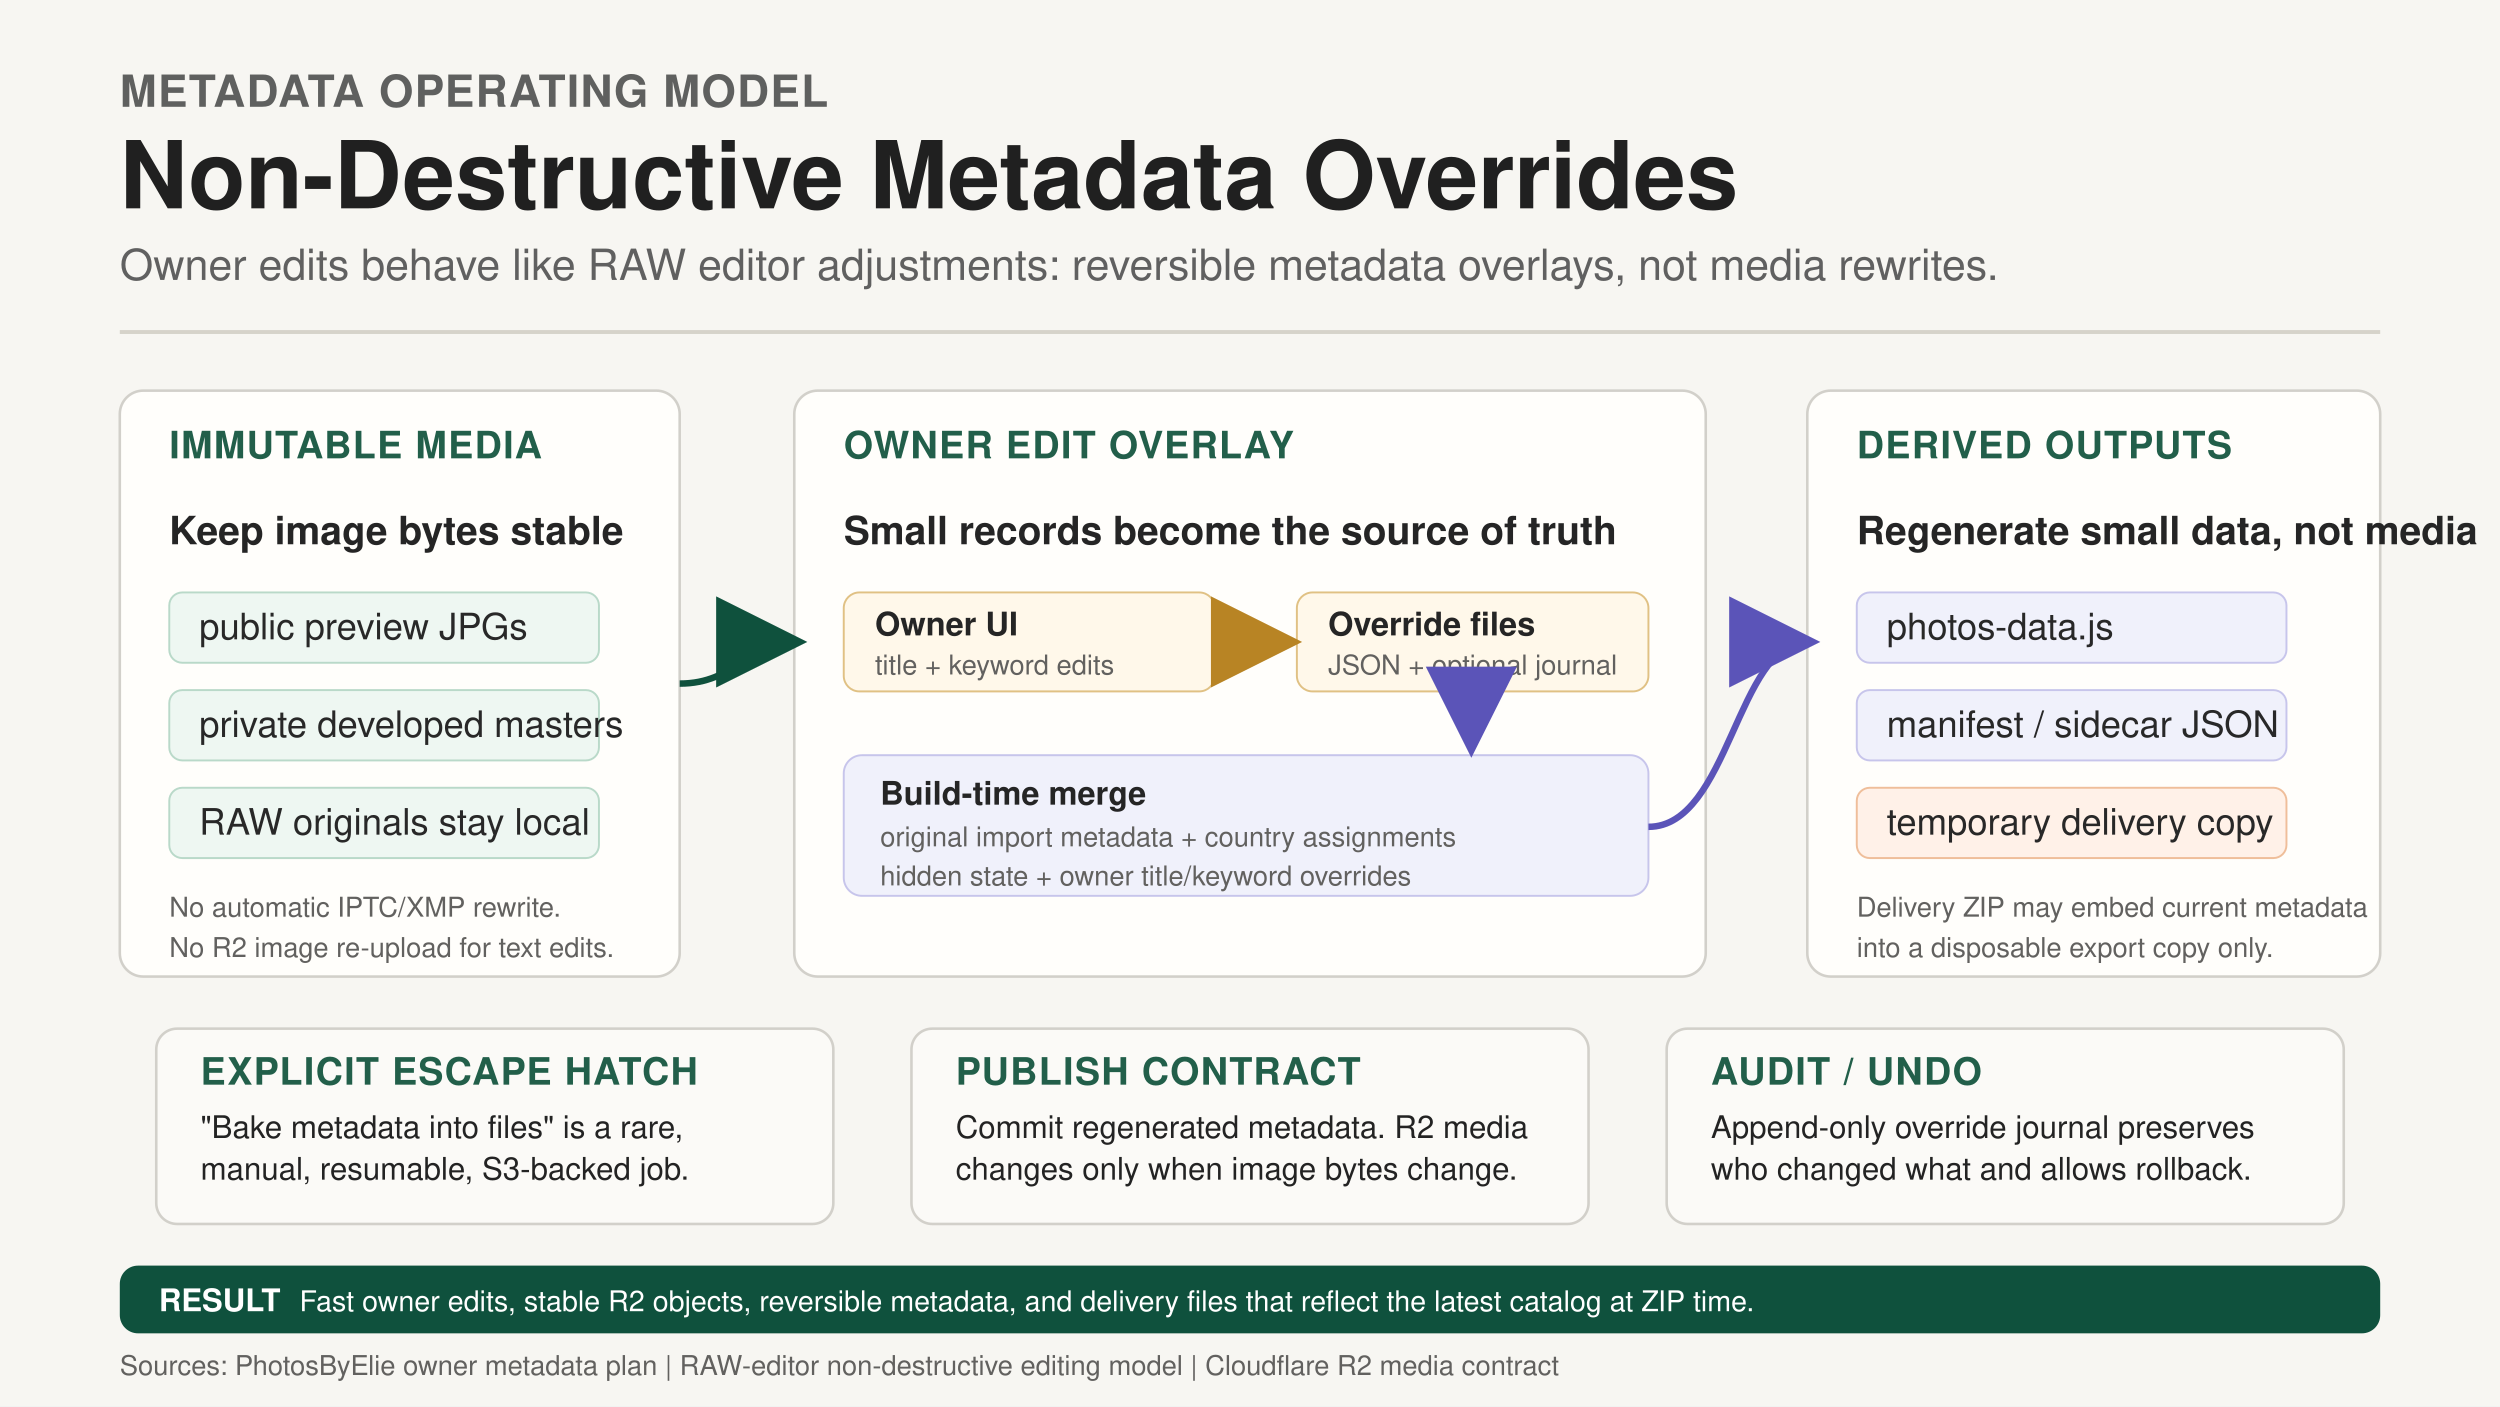
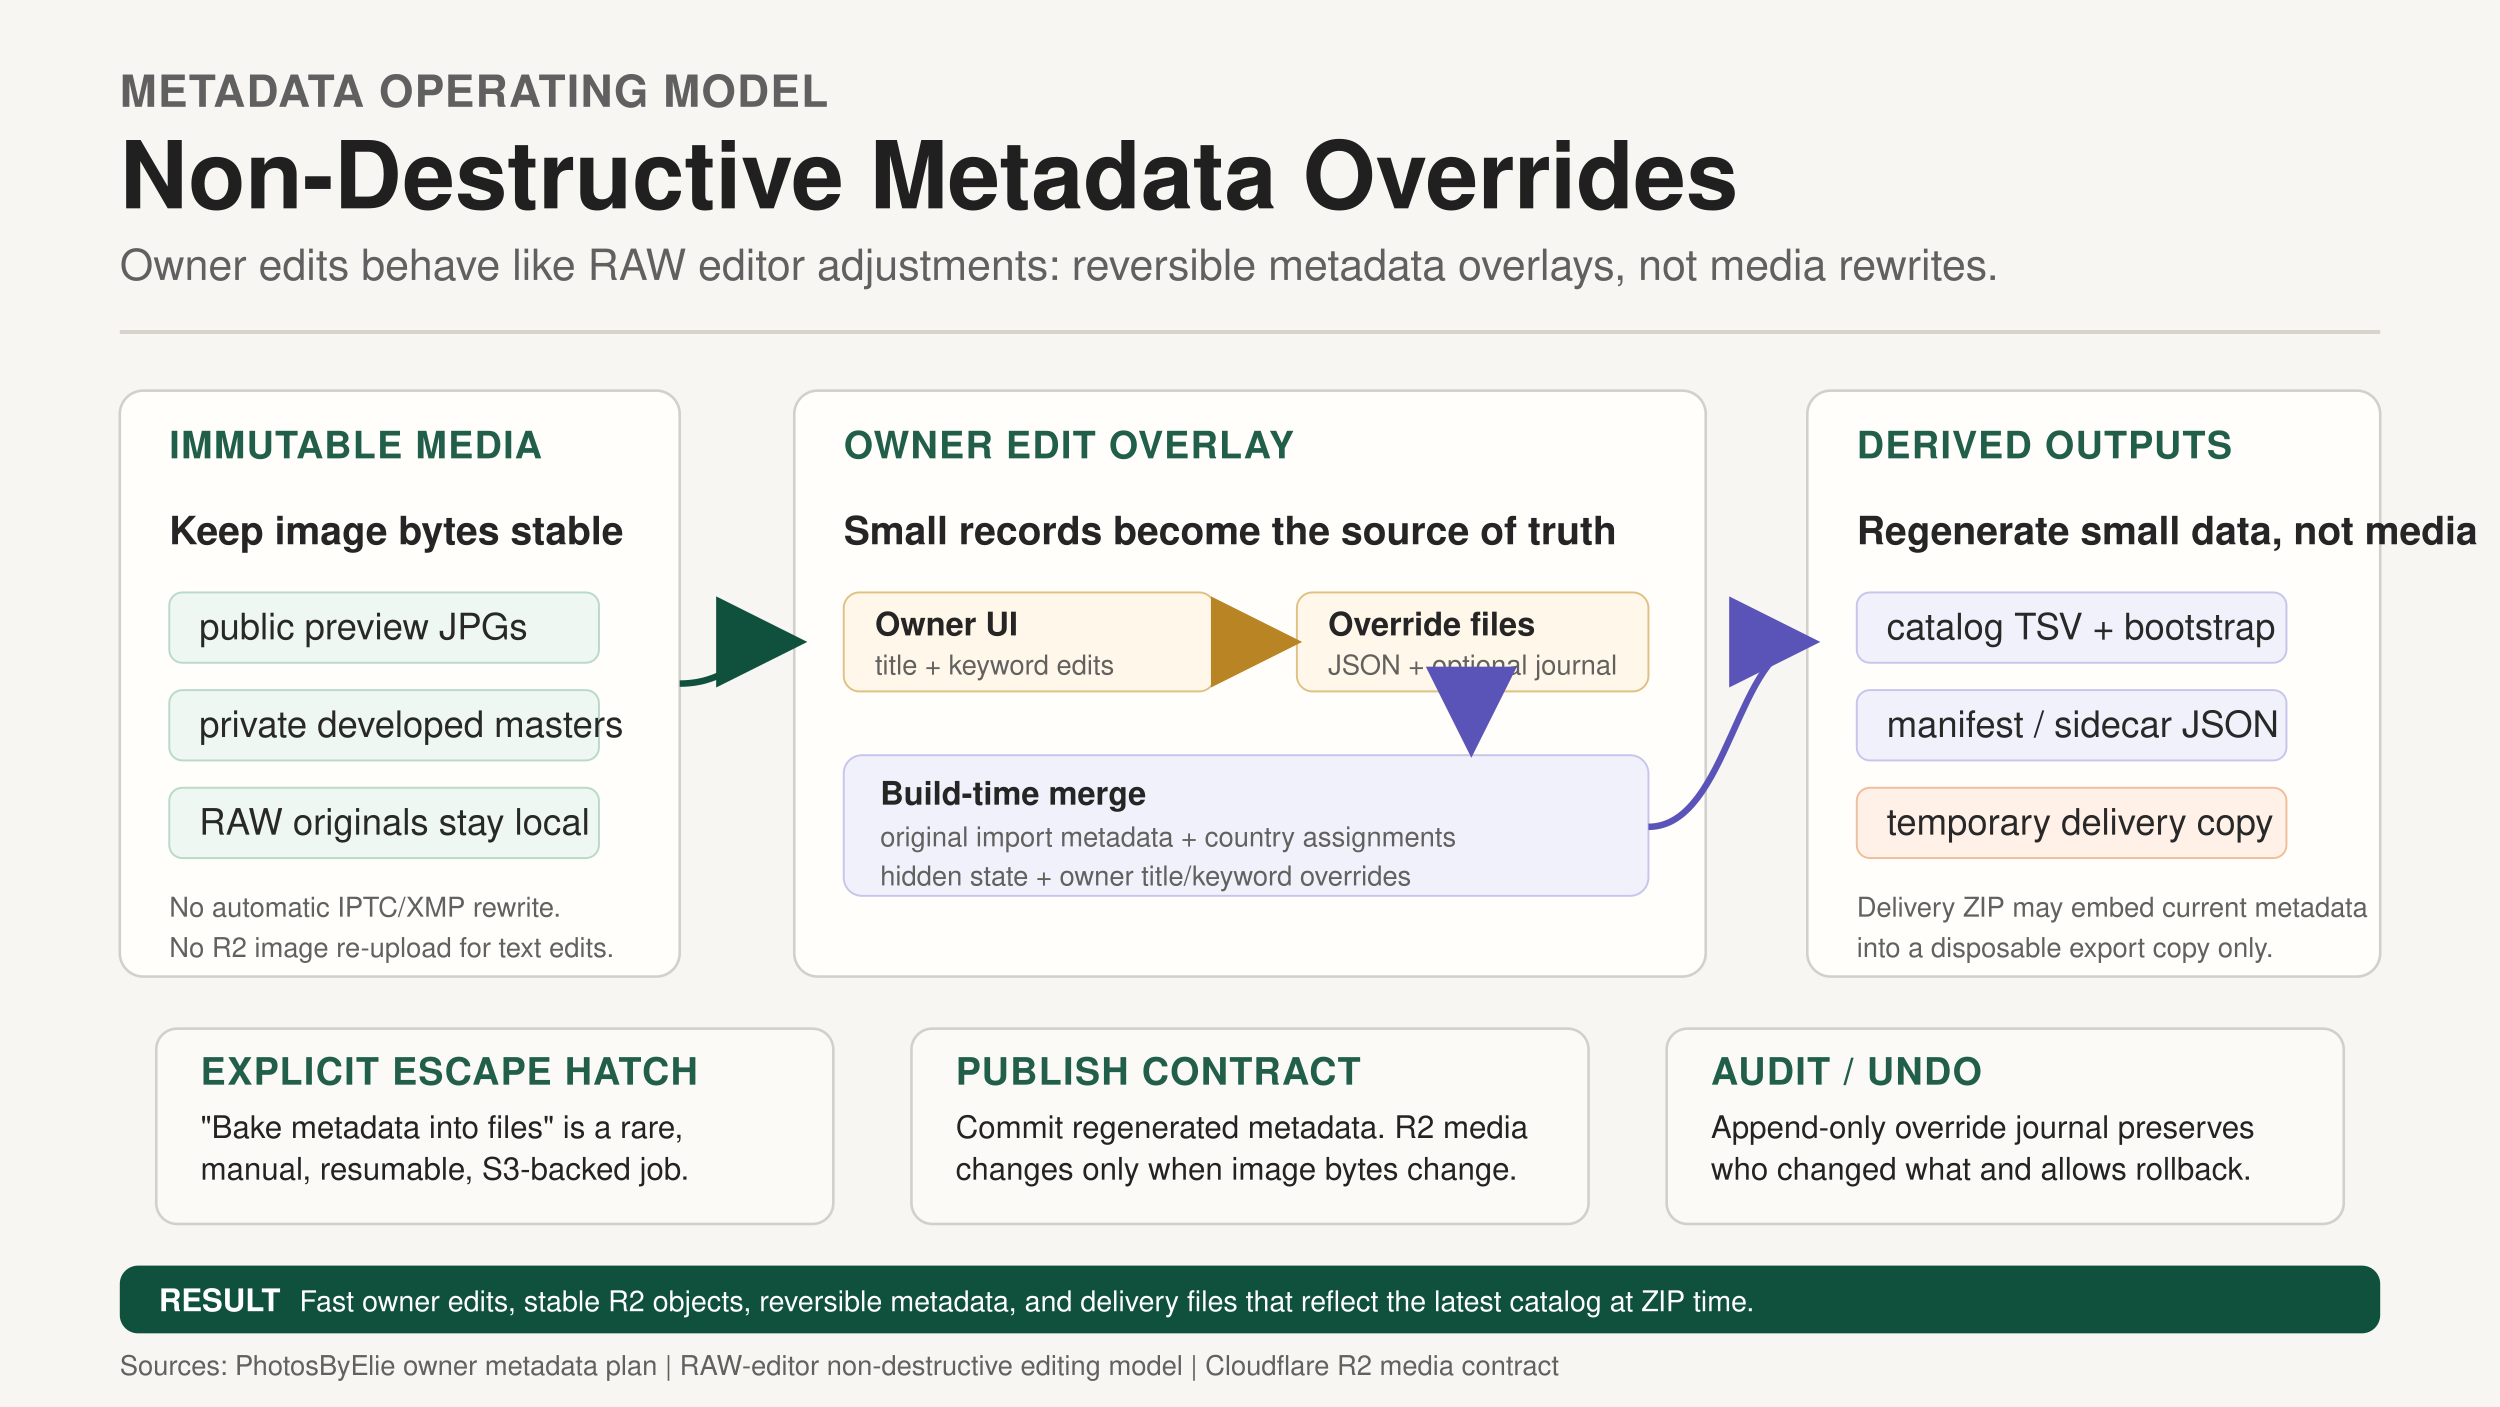
<svg xmlns="http://www.w3.org/2000/svg" width="1920" height="1080" viewBox="0 0 1920 1080">
  <defs>
    <style>
      .bg { fill: #f7f6f2; }
      .ink { fill: #232323; }
      .muted { fill: #62615f; }
      .eyebrow { fill: #5f605f; font-family: Helvetica, Arial, sans-serif; font-weight: 700; font-size: 34px; letter-spacing: 1px; }
      .title { fill: #202020; font-family: Helvetica, Arial, sans-serif; font-weight: 700; font-size: 72px; }
      .subtitle { fill: #606060; font-family: Helvetica, Arial, sans-serif; font-weight: 400; font-size: 33px; }
      .card { fill: #fffefb; stroke: #d2d0ca; stroke-width: 2; }
      .panel { fill: #fbfaf7; stroke: #d2d0ca; stroke-width: 2; }
      .green { fill: #0f513d; }
      .greenText { fill: #225f4a; font-family: Helvetica, Arial, sans-serif; font-weight: 700; font-size: 29px; letter-spacing: 1px; }
      .gold { fill: #b88424; }
      .orange { fill: #e87521; }
      .blue { fill: #5b54b8; }
      .small { font-family: Helvetica, Arial, sans-serif; font-weight: 400; font-size: 24px; }
      .body { font-family: Helvetica, Arial, sans-serif; font-weight: 400; font-size: 28px; fill: #282828; }
      .bodyBold { font-family: Helvetica, Arial, sans-serif; font-weight: 700; font-size: 30px; fill: #252525; }
      .label { font-family: Helvetica, Arial, sans-serif; font-weight: 700; font-size: 25px; fill: #252525; }
      .tiny { font-family: Helvetica, Arial, sans-serif; font-weight: 400; font-size: 21px; fill: #62615f; }
      .resultText { font-family: Helvetica, Arial, sans-serif; font-weight: 700; font-size: 24px; fill: #fff; }
      .resultBody { font-family: Helvetica, Arial, sans-serif; font-weight: 400; font-size: 22px; fill: #fff; }
      .chip { fill: #ffffff; stroke: #dedbd3; stroke-width: 1.5; }
      .softGreen { fill: #eef7f2; stroke: #b9d9c9; stroke-width: 1.5; }
      .softGold { fill: #fff8ea; stroke: #e0c184; stroke-width: 1.5; }
      .softBlue { fill: #f0f1fb; stroke: #c7c5eb; stroke-width: 1.5; }
      .softOrange { fill: #fff1e8; stroke: #efbe9a; stroke-width: 1.5; }
      .line { stroke: #d6d3ca; stroke-width: 3; }
      .arrowGreen { stroke: #0f513d; stroke-width: 5; fill: none; marker-end: url(#arrowGreen); }
      .arrowGold { stroke: #b88424; stroke-width: 5; fill: none; marker-end: url(#arrowGold); }
      .arrowBlue { stroke: #5b54b8; stroke-width: 5; fill: none; marker-end: url(#arrowBlue); }
      .dash { stroke-dasharray: 10 10; }
    </style>
    <marker id="arrowGreen" markerWidth="14" markerHeight="14" refX="12" refY="7" orient="auto" markerUnits="strokeWidth">
      <path d="M0,0 L14,7 L0,14 z" fill="#0f513d" />
    </marker>
    <marker id="arrowGold" markerWidth="14" markerHeight="14" refX="12" refY="7" orient="auto" markerUnits="strokeWidth">
      <path d="M0,0 L14,7 L0,14 z" fill="#b88424" />
    </marker>
    <marker id="arrowBlue" markerWidth="14" markerHeight="14" refX="12" refY="7" orient="auto" markerUnits="strokeWidth">
      <path d="M0,0 L14,7 L0,14 z" fill="#5b54b8" />
    </marker>
  </defs>
  <rect class="bg" width="1920" height="1080" />
  <text x="92" y="82" class="eyebrow">METADATA OPERATING MODEL</text>
  <text x="92" y="160" class="title">Non-Destructive Metadata Overrides</text>
  <text x="92" y="215" class="subtitle">Owner edits behave like RAW editor adjustments: reversible metadata overlays, not media rewrites.</text>
  <line x1="92" y1="255" x2="1828" y2="255" class="line" />
  <rect x="92" y="300" width="430" height="450" rx="18" class="card" />
  <text x="130" y="352" class="greenText">IMMUTABLE MEDIA</text>
  <text x="130" y="418" class="bodyBold">Keep image bytes stable</text>
  <rect x="130" y="455" width="330" height="54" rx="10" class="softGreen" />
  <text x="153" y="491" class="body">public preview JPGs</text>
  <rect x="130" y="530" width="330" height="54" rx="10" class="softGreen" />
  <text x="153" y="566" class="body">private developed masters</text>
  <rect x="130" y="605" width="330" height="54" rx="10" class="softGreen" />
  <text x="153" y="641" class="body">RAW originals stay local</text>
  <text x="130" y="704" class="tiny">No automatic IPTC/XMP rewrite.</text>
  <text x="130" y="735" class="tiny">No R2 image re-upload for text edits.</text>
  <rect x="610" y="300" width="700" height="450" rx="18" class="card" />
  <text x="648" y="352" class="greenText">OWNER EDIT OVERLAY</text>
  <text x="648" y="418" class="bodyBold">Small records become the source of truth</text>
  <rect x="648" y="455" width="285" height="76" rx="12" class="softGold" />
  <text x="672" y="488" class="label">Owner UI</text>
  <text x="672" y="518" class="tiny">title + keyword edits</text>
  <rect x="996" y="455" width="270" height="76" rx="12" class="softGold" />
  <text x="1020" y="488" class="label">Override files</text>
  <text x="1020" y="518" class="tiny">JSON + optional journal</text>
  <path d="M935 493 L990 493" class="arrowGold" />
  <rect x="648" y="580" width="618" height="108" rx="14" class="softBlue" />
  <text x="676" y="618" class="label">Build-time merge</text>
  <text x="676" y="650" class="tiny">original import metadata + country assignments</text>
  <text x="676" y="680" class="tiny">hidden state + owner title/keyword overrides</text>
  <path d="M1130 532 L1130 572" class="arrowBlue" />
  <rect x="1388" y="300" width="440" height="450" rx="18" class="card" />
  <text x="1426" y="352" class="greenText">DERIVED OUTPUTS</text>
  <text x="1426" y="418" class="bodyBold">Regenerate small data, not media</text>
  <rect x="1426" y="455" width="330" height="54" rx="10" class="softBlue" />
-   <text x="1449" y="491" class="body">photos-data.js</text>
+   <text x="1449" y="491" class="body">catalog TSV + bootstrap</text>
  <rect x="1426" y="530" width="330" height="54" rx="10" class="softBlue" />
  <text x="1449" y="566" class="body">manifest / sidecar JSON</text>
  <rect x="1426" y="605" width="330" height="54" rx="10" class="softOrange" />
  <text x="1449" y="641" class="body">temporary delivery copy</text>
  <text x="1426" y="704" class="tiny">Delivery ZIP may embed current metadata</text>
  <text x="1426" y="735" class="tiny">into a disposable export copy only.</text>
  <path d="M522 525 C565 525 575 493 610 493" class="arrowGreen" />
  <path d="M1266 635 C1328 635 1334 493 1388 493" class="arrowBlue" />
  <rect x="120" y="790" width="520" height="150" rx="16" class="panel" />
  <text x="154" y="833" class="greenText">EXPLICIT ESCAPE HATCH</text>
  <text x="154" y="874" class="small ink">"Bake metadata into files" is a rare,</text>
  <text x="154" y="906" class="small ink">manual, resumable, S3-backed job.</text>
  <rect x="700" y="790" width="520" height="150" rx="16" class="panel" />
  <text x="734" y="833" class="greenText">PUBLISH CONTRACT</text>
  <text x="734" y="874" class="small ink">Commit regenerated metadata. R2 media</text>
  <text x="734" y="906" class="small ink">changes only when image bytes change.</text>
  <rect x="1280" y="790" width="520" height="150" rx="16" class="panel" />
  <text x="1314" y="833" class="greenText">AUDIT / UNDO</text>
  <text x="1314" y="874" class="small ink">Append-only override journal preserves</text>
  <text x="1314" y="906" class="small ink">who changed what and allows rollback.</text>
  <rect x="92" y="972" width="1736" height="52" rx="14" class="green" />
  <text x="122" y="1007" class="resultText">RESULT</text>
  <text x="230" y="1007" class="resultBody">Fast owner edits, stable R2 objects, reversible metadata, and delivery files that reflect the latest catalog at ZIP time.</text>
  <text x="92" y="1056" class="tiny">Sources: PhotosByElie owner metadata plan  |  RAW-editor non-destructive editing model  |  Cloudflare R2 media contract</text>
</svg>
